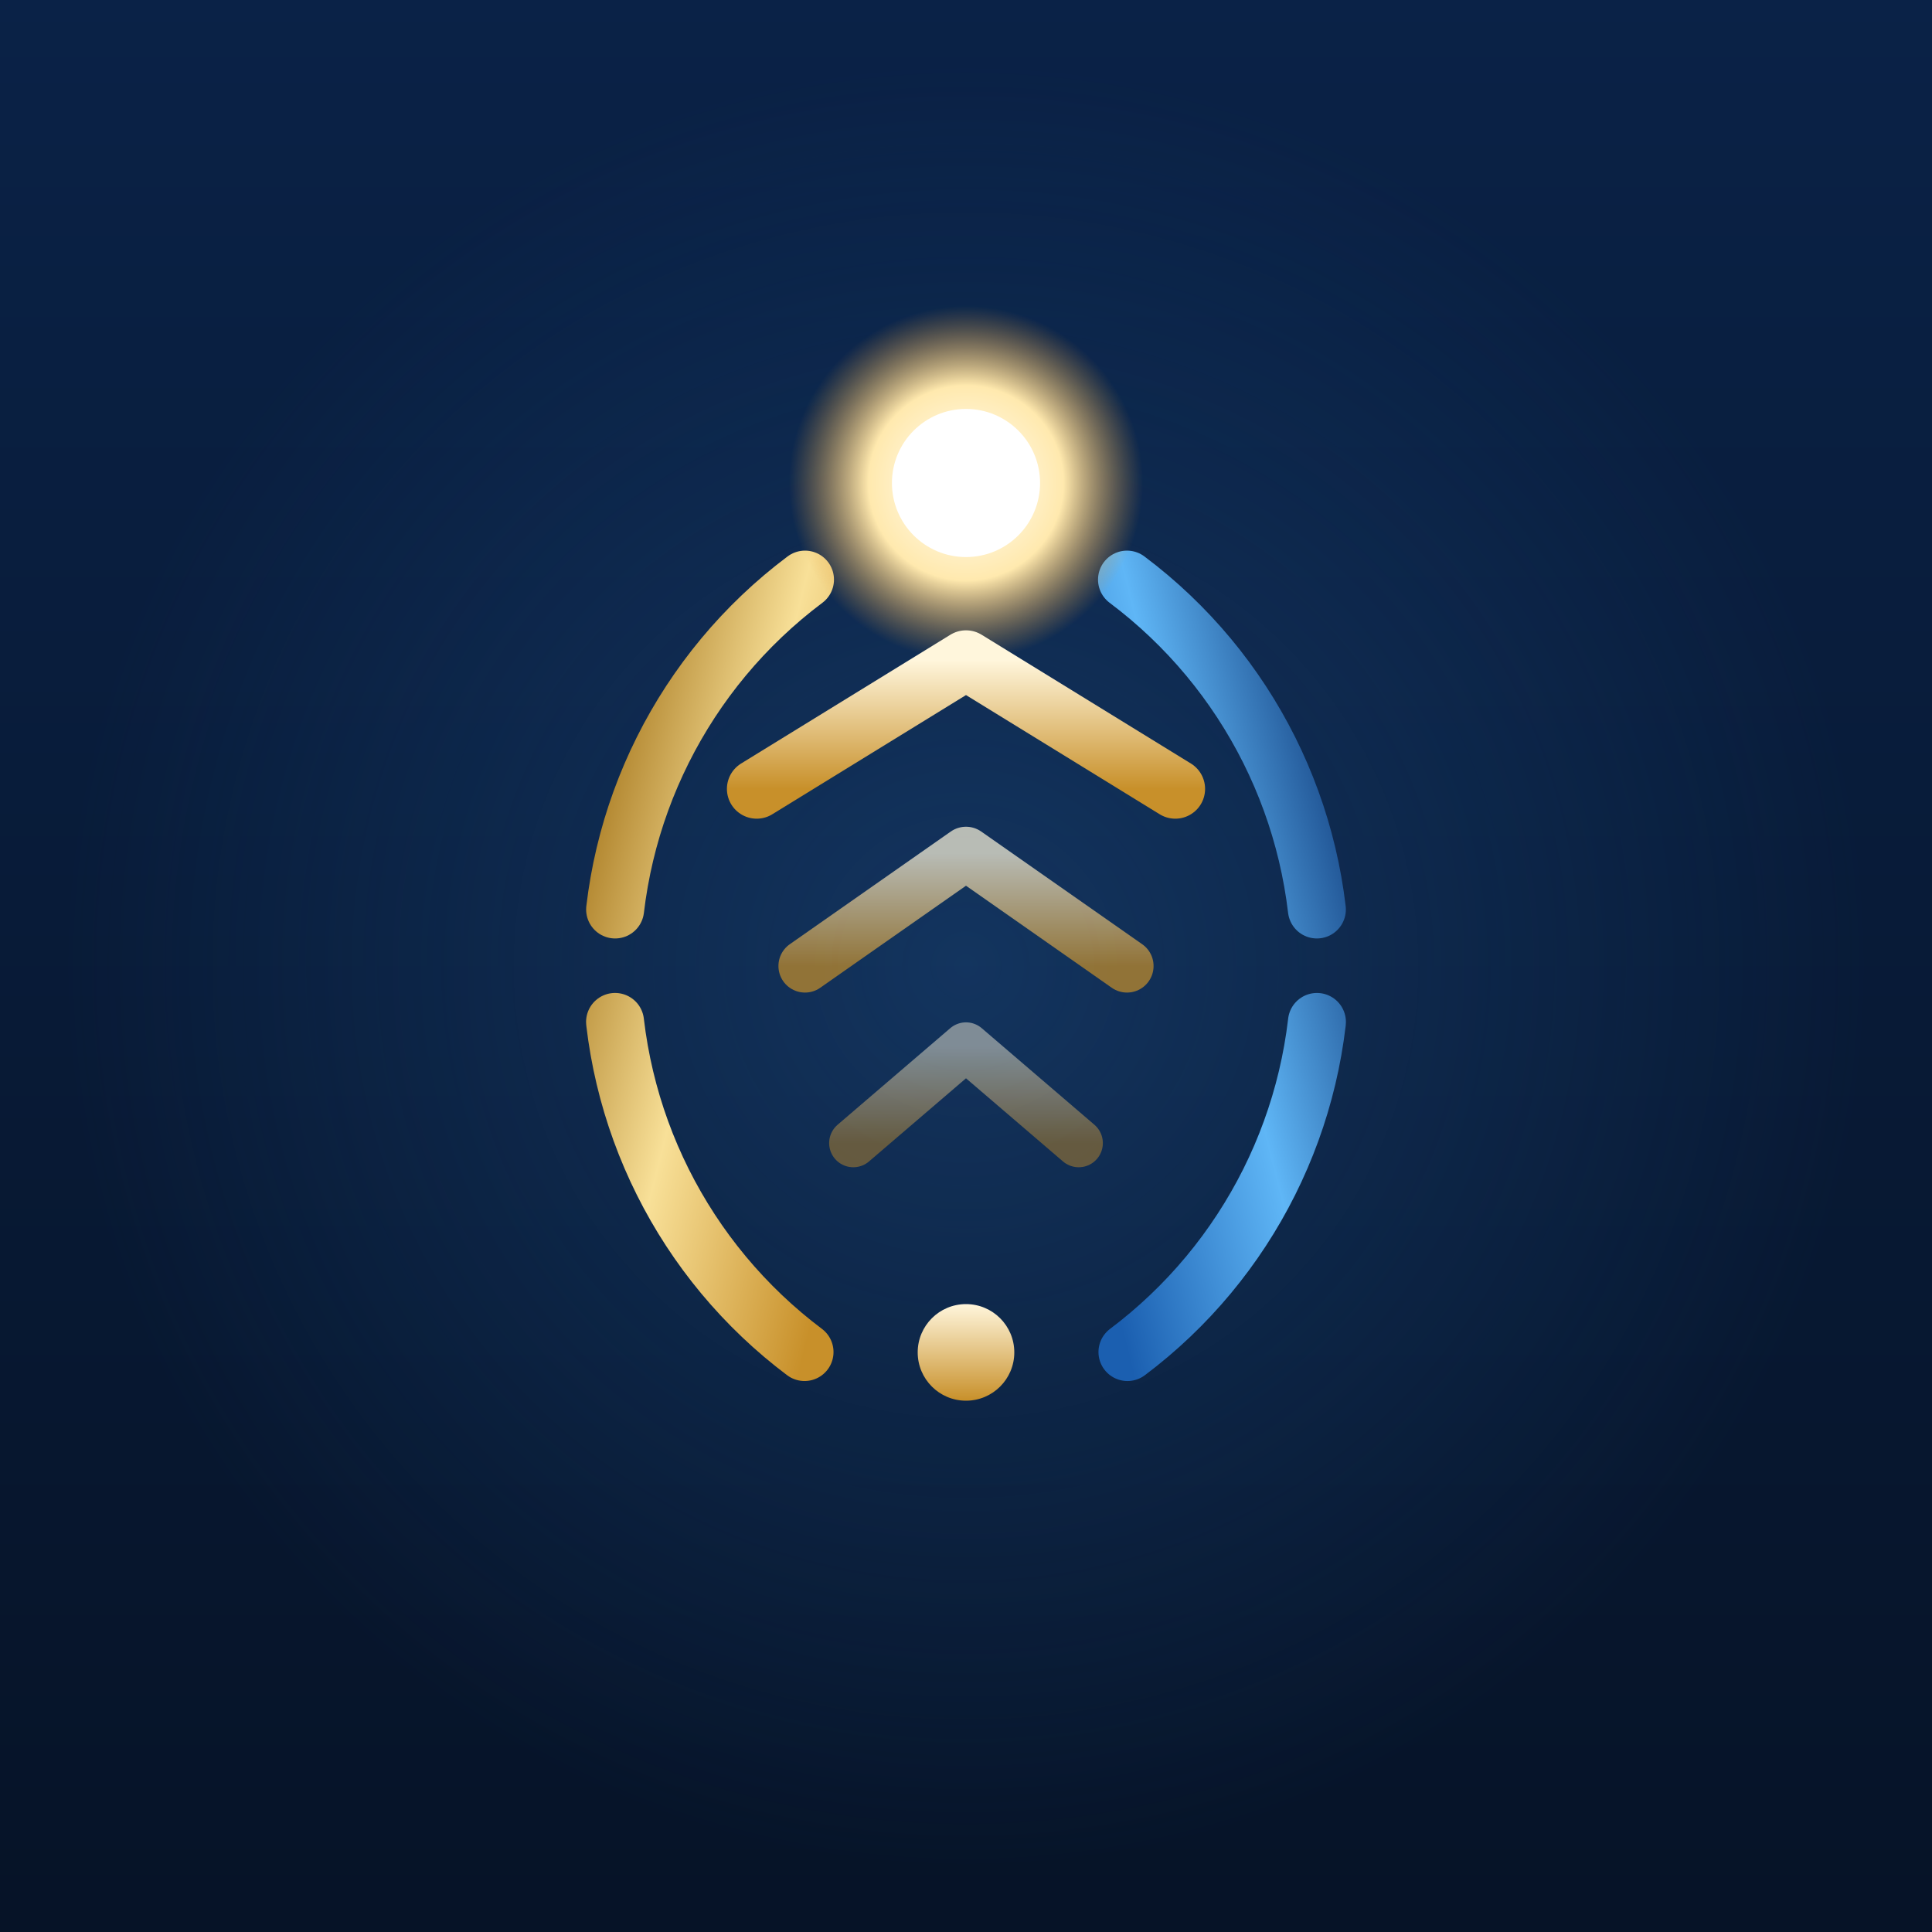
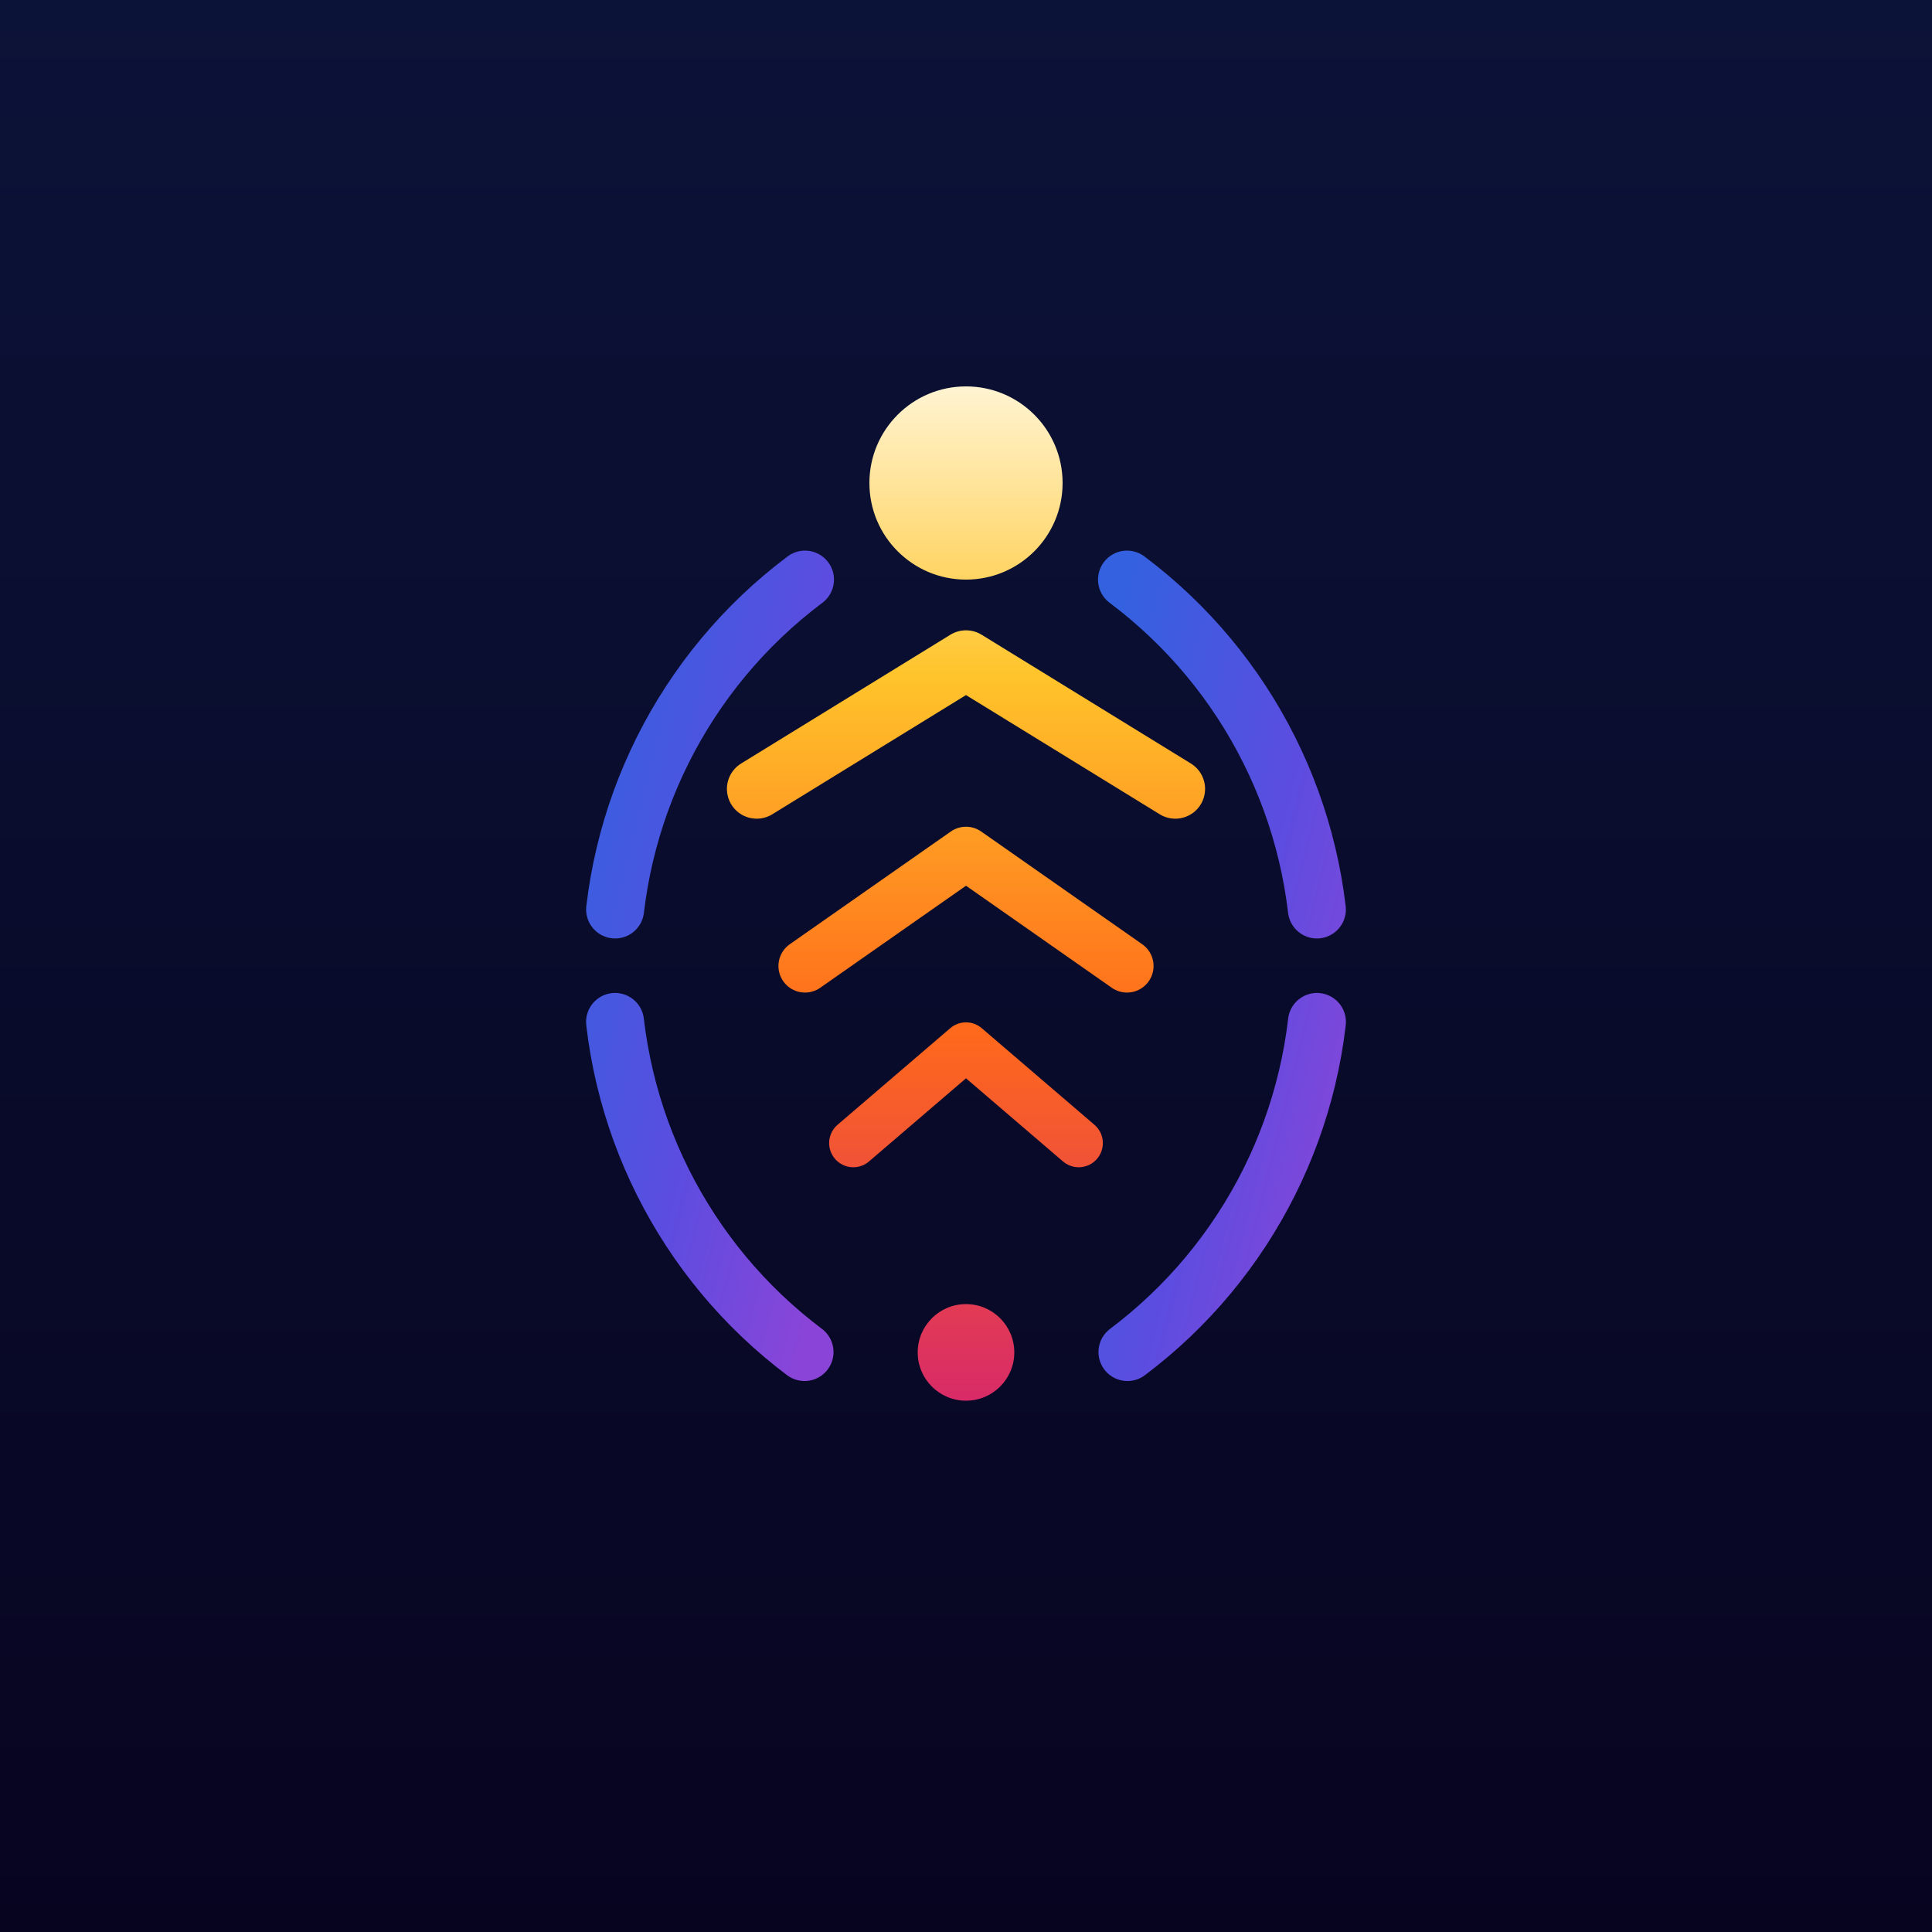
<svg xmlns="http://www.w3.org/2000/svg" viewBox="0 0 120 120">
  <defs>
    <linearGradient id="bg" x1="0" y1="0" x2="0" y2="1">
-       <stop offset="0" stop-color="#0A2247" />
-       <stop offset="1" stop-color="#061327" />
+       <stop offset="0" stop-color="#0C1338" />
+       <stop offset="1" stop-color="#070420" />
    </linearGradient>
-     <radialGradient id="halo" cx="0.5" cy="0.5" r="0.5">
-       <stop offset="0" stop-color="#1E4E86" stop-opacity="0.5" />
-       <stop offset="1" stop-color="#1E4E86" stop-opacity="0" />
-     </radialGradient>
-     <linearGradient id="gold" x1="0" y1="0" x2="1" y2="1">
-       <stop offset="0" stop-color="#9C6A0E" />
-       <stop offset="0.5" stop-color="#F8E098" />
-       <stop offset="1" stop-color="#C8902A" />
+     <linearGradient id="arc" x1="0" y1="0" x2="1" y2="1">
+       <stop offset="0" stop-color="#3461E0" />
+       <stop offset="0.55" stop-color="#5B4DE0" />
+       <stop offset="1" stop-color="#8A45D8" />
    </linearGradient>
-     <linearGradient id="blue" x1="1" y1="0" x2="0" y2="1">
-       <stop offset="0" stop-color="#0E3878" />
-       <stop offset="0.5" stop-color="#5FB6F6" />
-       <stop offset="1" stop-color="#1B5FB0" />
+     <linearGradient id="sun" gradientUnits="userSpaceOnUse" x1="0" y1="78" x2="0" y2="14">
+       <stop offset="0" stop-color="#D6286B" />
+       <stop offset="0.38" stop-color="#FF6A1A" />
+       <stop offset="0.72" stop-color="#FFC42B" />
+       <stop offset="1" stop-color="#FFF4D2" />
    </linearGradient>
-     <linearGradient id="tier" x1="0" y1="1" x2="0" y2="0">
-       <stop offset="0" stop-color="#C8902A" />
-       <stop offset="1" stop-color="#FFF6DC" />
-     </linearGradient>
-     <radialGradient id="topglow" cx="0.5" cy="0.5" r="0.5">
-       <stop offset="0" stop-color="#FFFFFF" />
-       <stop offset="0.55" stop-color="#FFE9AE" />
-       <stop offset="1" stop-color="#E0962E" stop-opacity="0" />
-     </radialGradient>
  </defs>
  <rect width="120" height="120" fill="url(#bg)" />
-   <ellipse cx="60" cy="60" rx="56" ry="56" fill="url(#halo)" />
  <g transform="translate(10,10)" fill="none" stroke-width="3.6" stroke-linecap="round" stroke-linejoin="round">
-     <path d="M40 26 A30 30 0 0 0 40 74" stroke="url(#gold)" stroke-dasharray="24.3 7" />
-     <path d="M60 26 A30 30 0 0 1 60 74" stroke="url(#blue)" stroke-dasharray="24.3 7" />
-     <circle cx="50" cy="20" r="11" fill="url(#topglow)" stroke="none" />
-     <circle cx="50" cy="20" r="4.6" fill="#FFFFFF" stroke="none" />
-     <path d="M37 39 L50 31 L63 39" stroke="url(#tier)" stroke-width="3.7" />
-     <path d="M40 50 L50 43 L60 50" stroke="url(#tier)" stroke-width="3.3" opacity="0.7" />
-     <path d="M43 61 L50 55 L57 61" stroke="url(#tier)" stroke-width="3.0" opacity="0.46" />
-     <circle cx="50" cy="74" r="3" fill="url(#tier)" stroke="none" />
+     <path d="M40 26 A30 30 0 0 0 40 74" stroke="url(#arc)" stroke-dasharray="24.3 7" />
+     <path d="M60 26 A30 30 0 0 1 60 74" stroke="url(#arc)" stroke-dasharray="24.3 7" />
+     <circle cx="50" cy="20" r="6" fill="url(#sun)" stroke="none" />
+     <path d="M37 39 L50 31 L63 39" stroke="url(#sun)" stroke-width="3.7" />
+     <path d="M40 50 L50 43 L60 50" stroke="url(#sun)" stroke-width="3.3" />
+     <path d="M43 61 L50 55 L57 61" stroke="url(#sun)" stroke-width="3.0" />
+     <circle cx="50" cy="74" r="3" fill="url(#sun)" stroke="none" />
  </g>
</svg>
